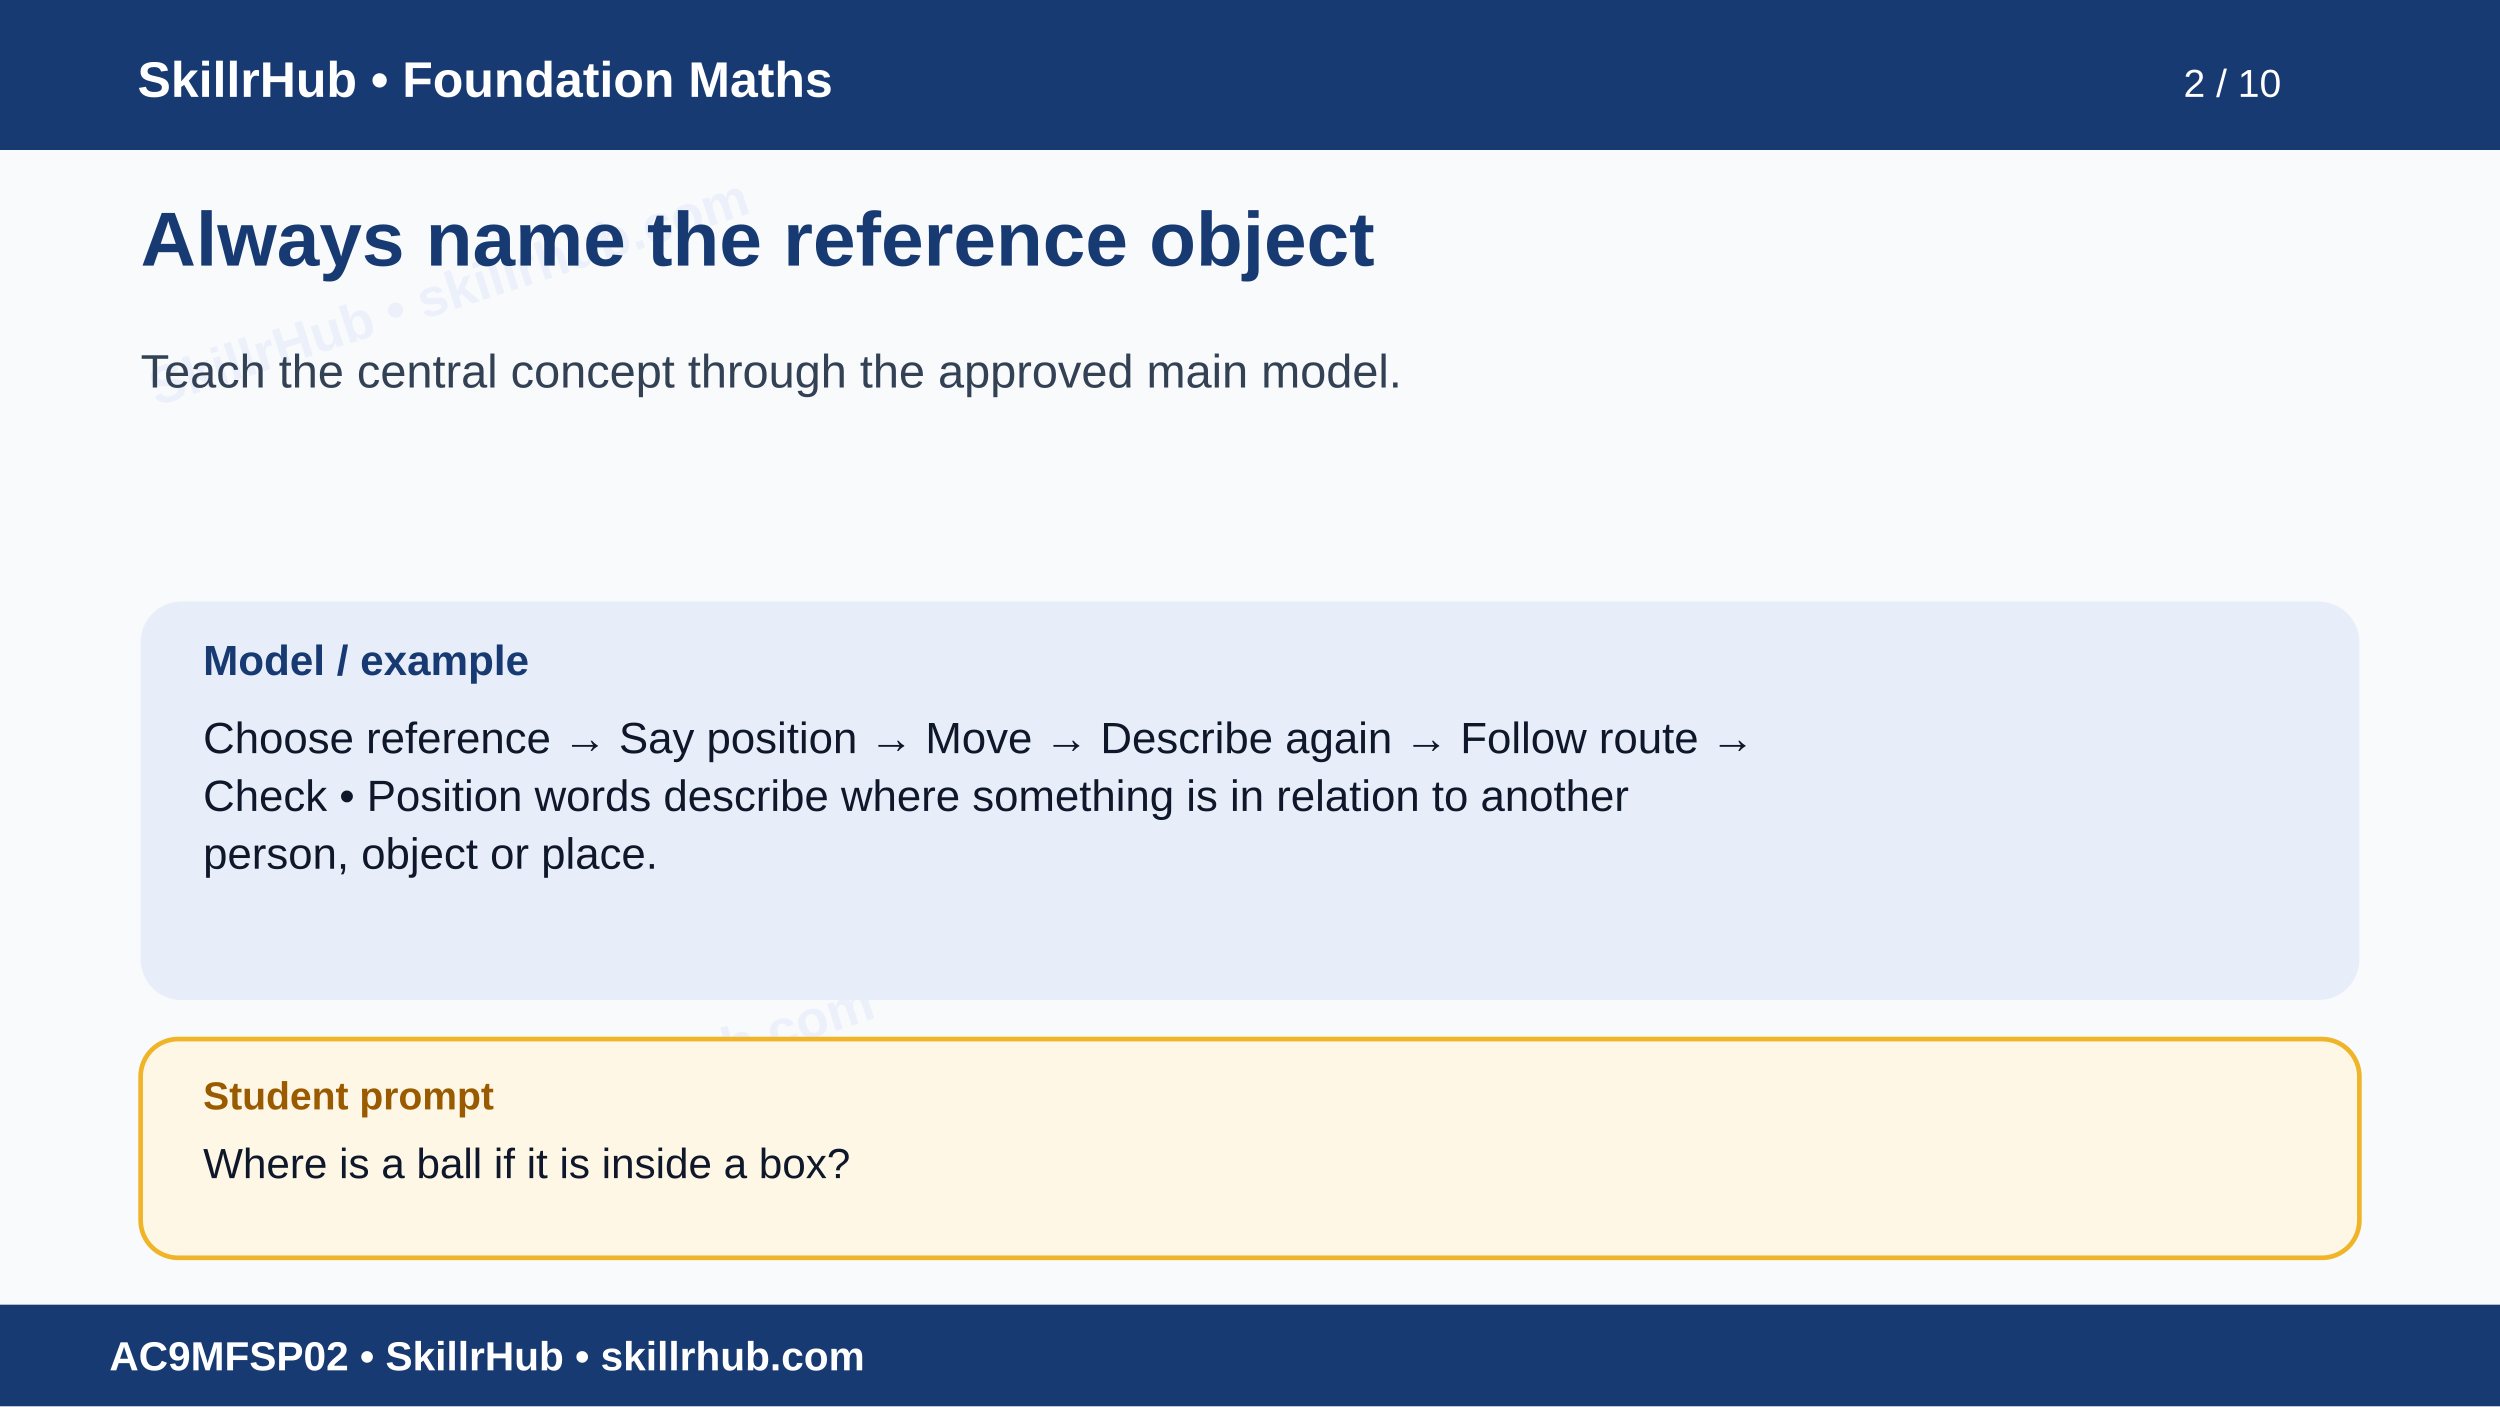
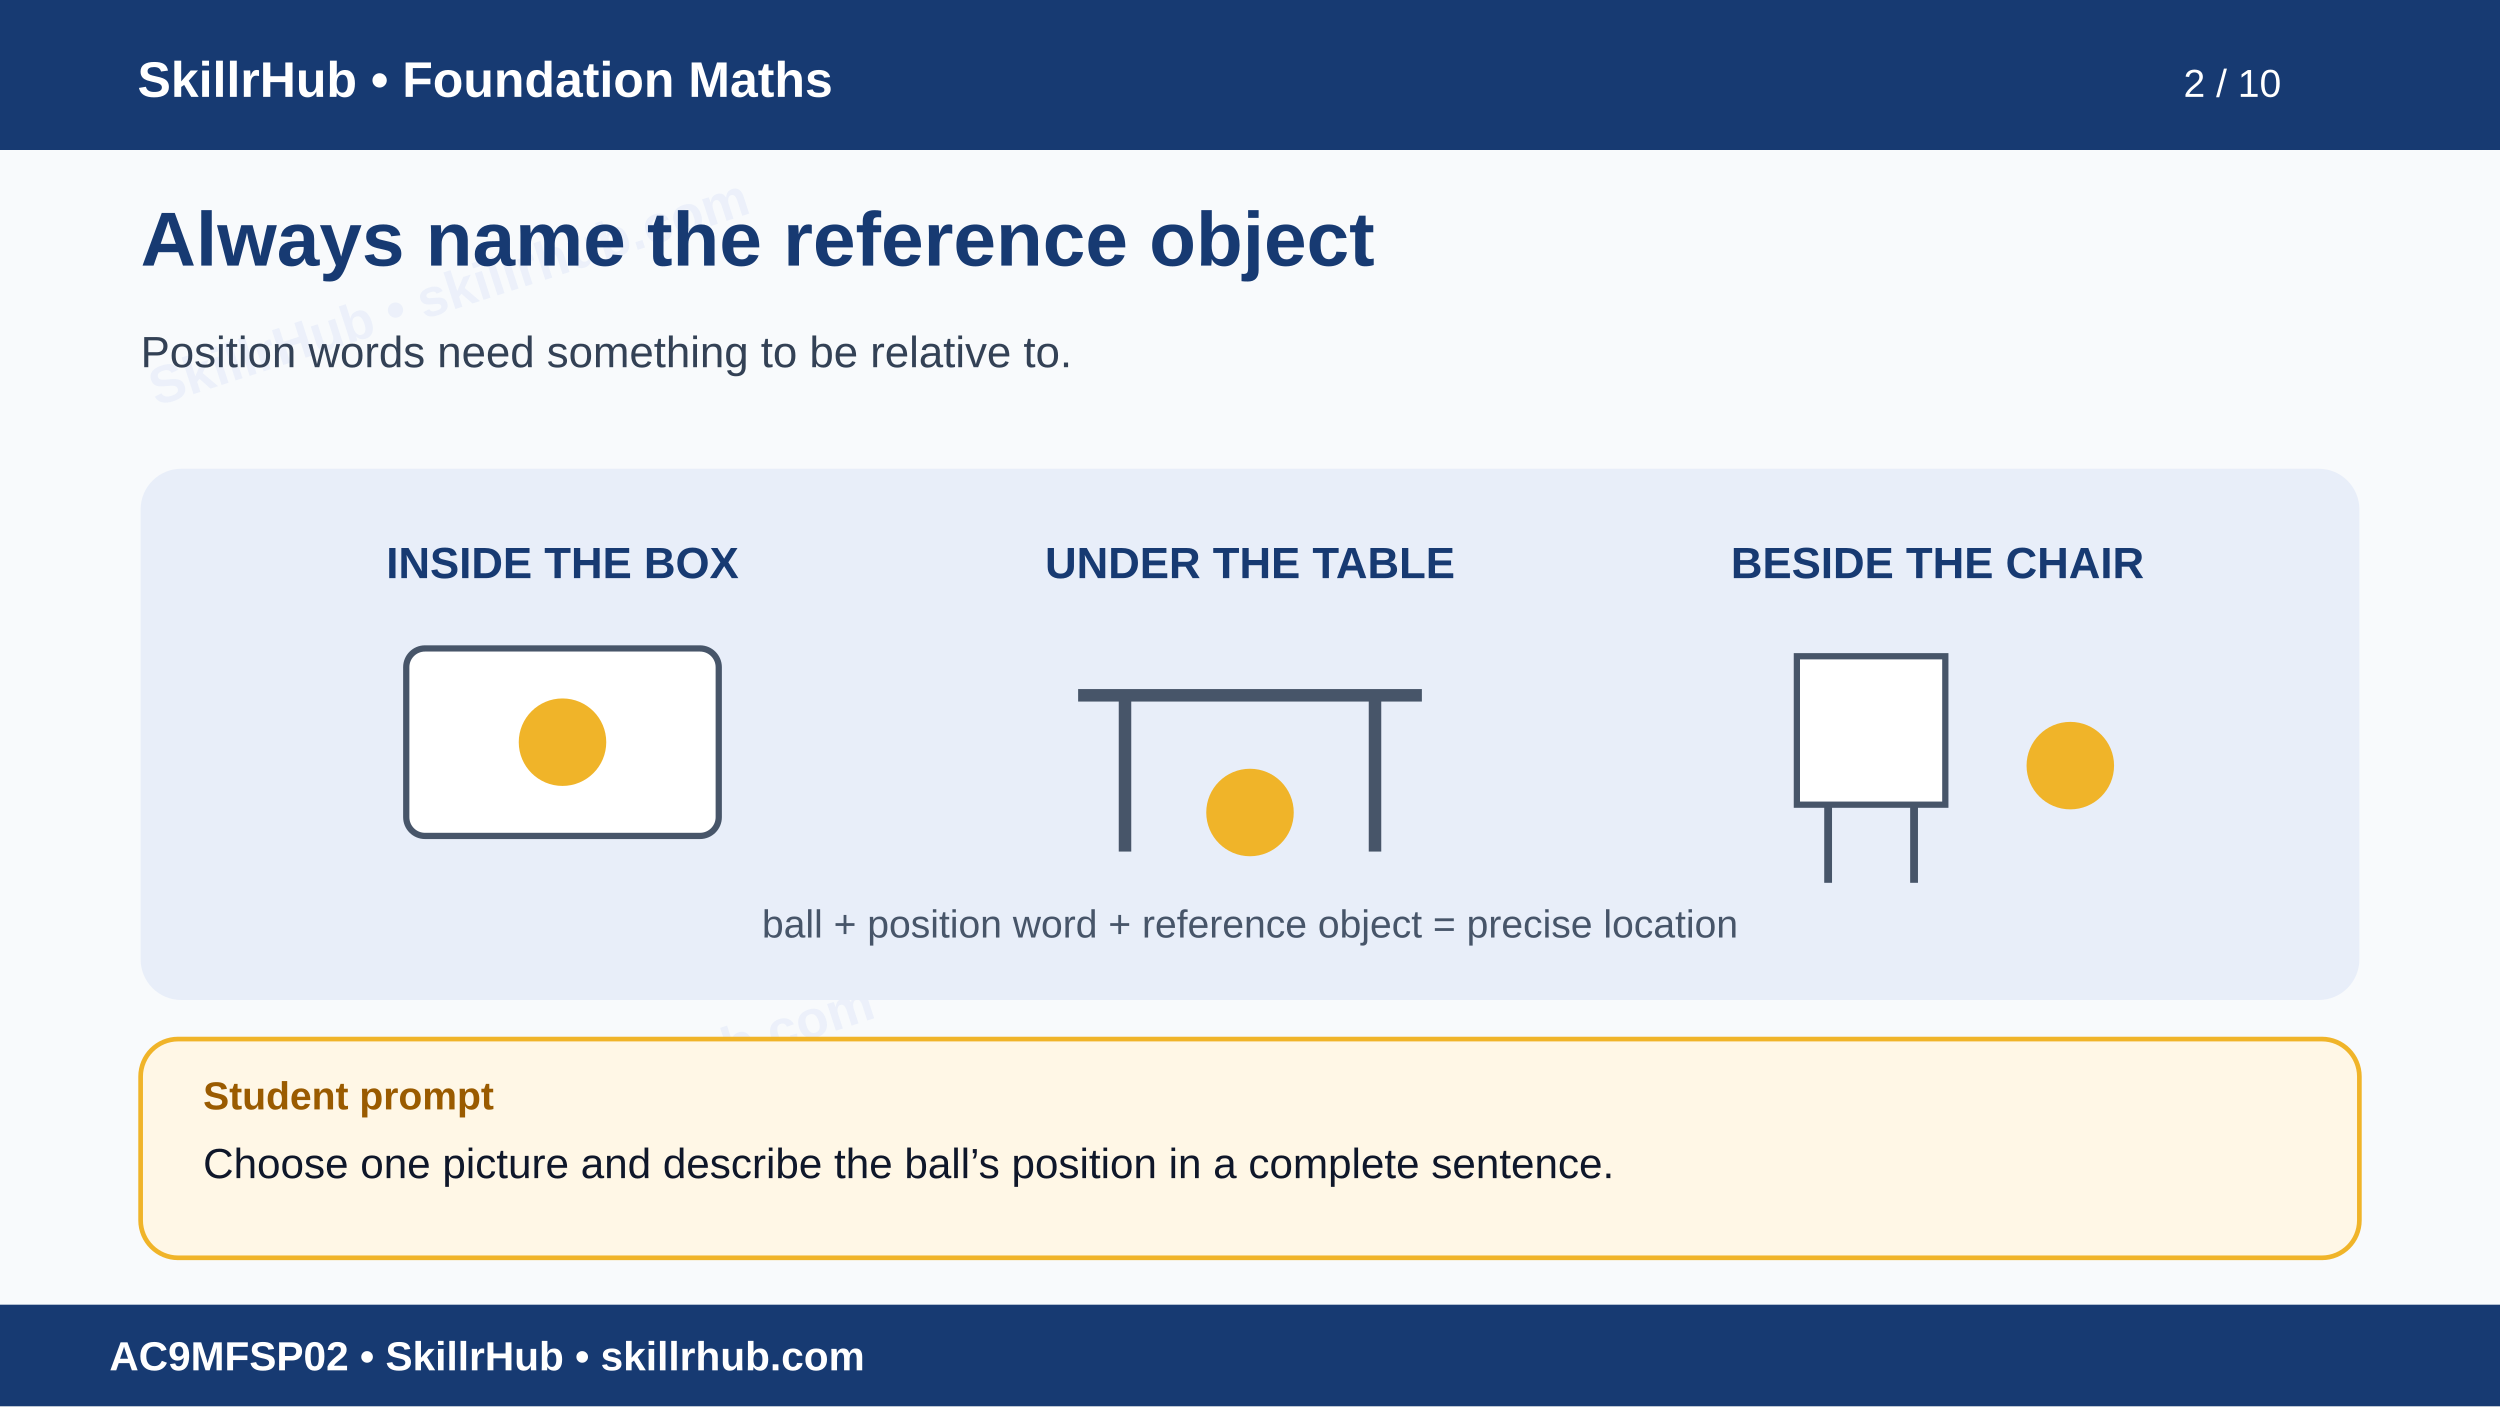
<svg xmlns="http://www.w3.org/2000/svg" width="1600" height="900" viewBox="0 0 1600 900">
  <rect width="1600" height="900" fill="#f8fafc" />
  <g opacity=".055" fill="#1d4ed8" font-family="Arial" font-size="34" font-weight="700">
    <text x="100" y="260" transform="rotate(-18 100 260)">SkillrHub • skillrhub.com</text>
    <text x="760" y="565" transform="rotate(-18 760 565)">SkillrHub • skillrhub.com</text>
    <text x="180" y="775" transform="rotate(-18 180 775)">SkillrHub • skillrhub.com</text>
  </g>
  <rect width="1600" height="96" fill="#173a72" />
  <text x="88" y="62" fill="white" font-family="Arial" font-size="32" font-weight="700">SkillrHub • Foundation Maths</text>
  <text x="1460" y="62" text-anchor="end" fill="white" font-family="Arial" font-size="25">2 / 10</text>
  <text x="90" y="170" fill="#173a72" font-family="Arial" font-size="49" font-weight="700">Always name the reference object</text>
-   <text x="90" y="248" fill="#334155" font-family="Arial" font-size="30" font-weight="400">Teach the central concept through the approved main model.</text>
-   <rect x="90" y="385" width="1420" height="255" rx="26" fill="#e8eef9" />
-   <text x="130" y="432" fill="#173a72" font-family="Arial" font-size="27" font-weight="700">Model / example</text>
-   <text x="130" y="482" fill="#0f172a" font-family="Arial" font-size="28" font-weight="400">Choose reference → Say position → Move → Describe again → Follow route →</text>
-   <text x="130" y="519" fill="#0f172a" font-family="Arial" font-size="28" font-weight="400">Check • Position words describe where something is in relation to another</text>
-   <text x="130" y="556" fill="#0f172a" font-family="Arial" font-size="28" font-weight="400">person, object or place.</text>
+   <text x="90" y="235" fill="#334155" font-family="Arial" font-size="28">Position words need something to be relative to.</text>
+   <rect x="90" y="300" width="1420" height="340" rx="26" fill="#e8eef9" />
+   <g font-family="Arial" text-anchor="middle">
+     <text x="360" y="370" fill="#173a72" font-size="28" font-weight="700">INSIDE THE BOX</text>
+     <rect x="260" y="415" width="200" height="120" rx="12" fill="#fff" stroke="#475569" stroke-width="4" />
+     <circle cx="360" cy="475" r="28" fill="#f0b429" />
+     <text x="800" y="370" fill="#173a72" font-size="28" font-weight="700">UNDER THE TABLE</text>
+     <line x1="690" y1="445" x2="910" y2="445" stroke="#475569" stroke-width="8" />
+     <line x1="720" y1="445" x2="720" y2="545" stroke="#475569" stroke-width="8" />
+     <line x1="880" y1="445" x2="880" y2="545" stroke="#475569" stroke-width="8" />
+     <circle cx="800" cy="520" r="28" fill="#f0b429" />
+     <text x="1240" y="370" fill="#173a72" font-size="28" font-weight="700">BESIDE THE CHAIR</text>
+     <rect x="1150" y="420" width="95" height="95" fill="#fff" stroke="#475569" stroke-width="4" />
+     <line x1="1170" y1="515" x2="1170" y2="565" stroke="#475569" stroke-width="5" />
+     <line x1="1225" y1="515" x2="1225" y2="565" stroke="#475569" stroke-width="5" />
+     <circle cx="1325" cy="490" r="28" fill="#f0b429" />
+   </g>
+   <text x="800" y="600" text-anchor="middle" fill="#475569" font-family="Arial" font-size="25">ball + position word + reference object = precise location</text>
  <rect x="90" y="665" width="1420" height="140" rx="24" fill="#fff7e6" stroke="#f0b429" stroke-width="3" />
  <text x="130" y="710" fill="#9a5b00" font-family="Arial" font-size="25" font-weight="700">Student prompt</text>
-   <text x="130" y="754" fill="#0f172a" font-family="Arial" font-size="27" font-weight="400">Where is a ball if it is inside a box?</text>
+   <text x="130" y="754" fill="#0f172a" font-family="Arial" font-size="27">Choose one picture and describe the ball’s position in a complete sentence.</text>
  <rect y="835" width="1600" height="65" fill="#173a72" />
  <text x="70" y="877" fill="white" font-family="Arial" font-size="26" font-weight="700">AC9MFSP02 • SkillrHub • skillrhub.com</text>
</svg>
